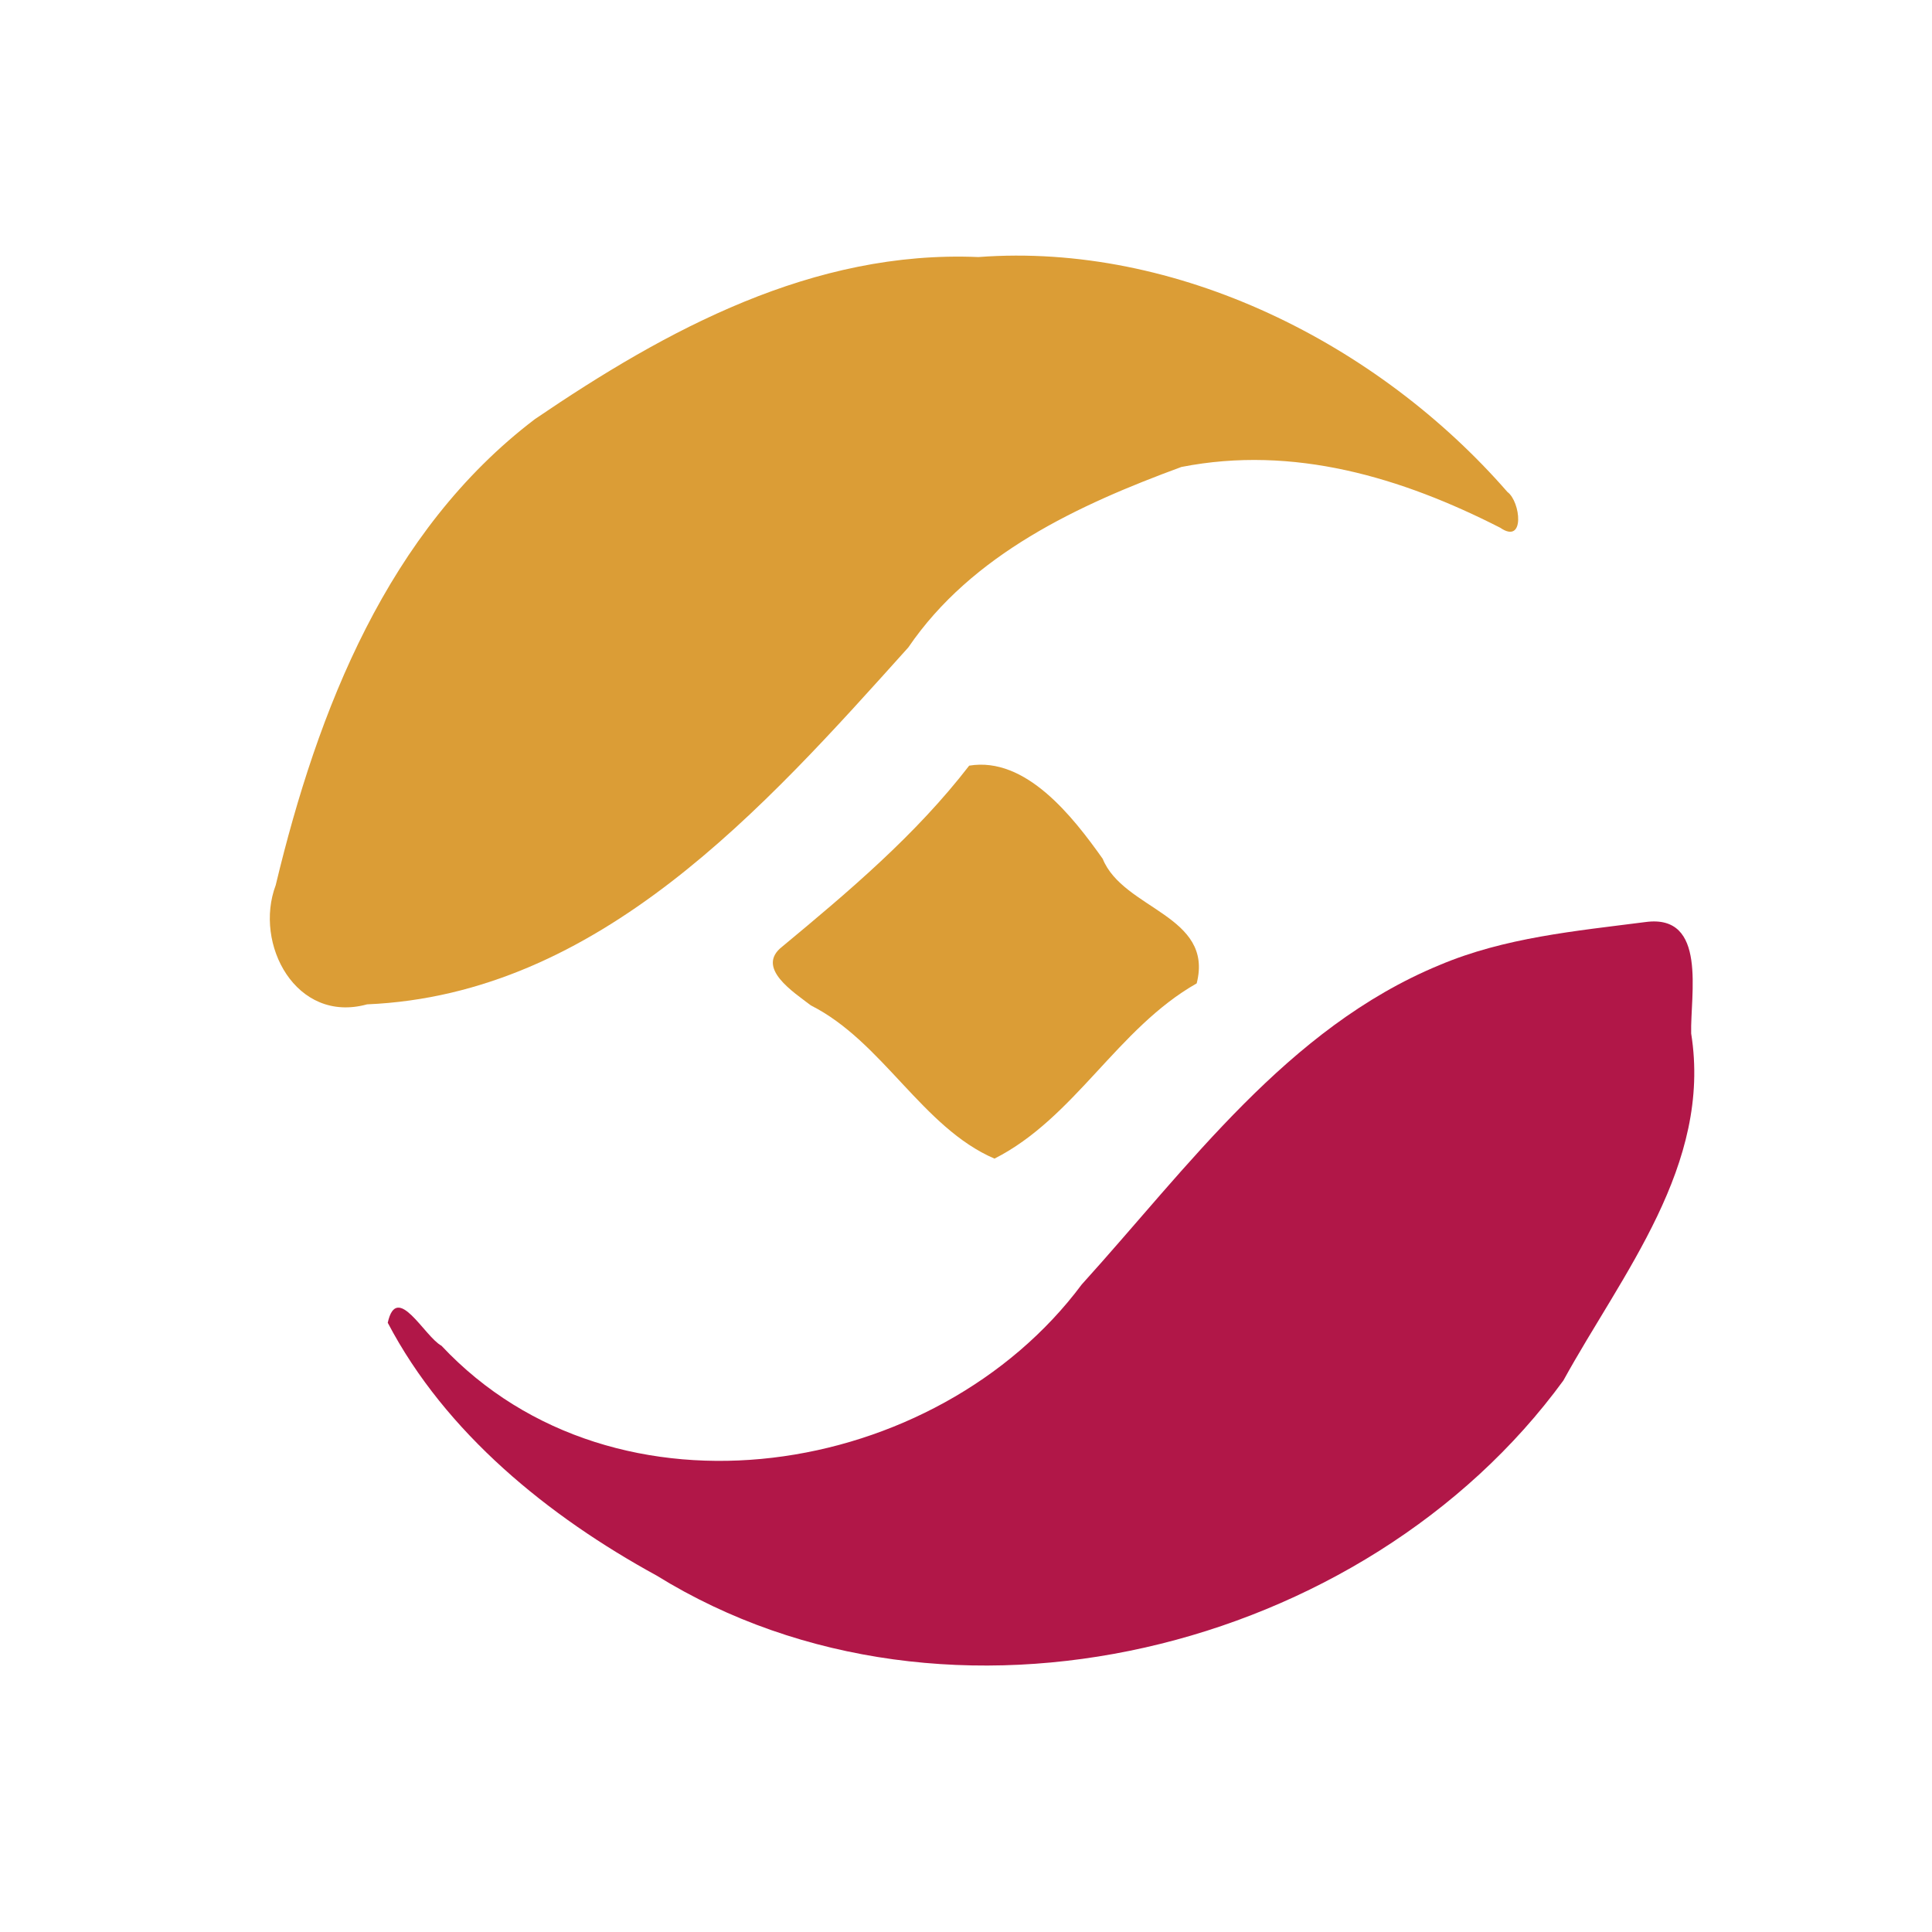
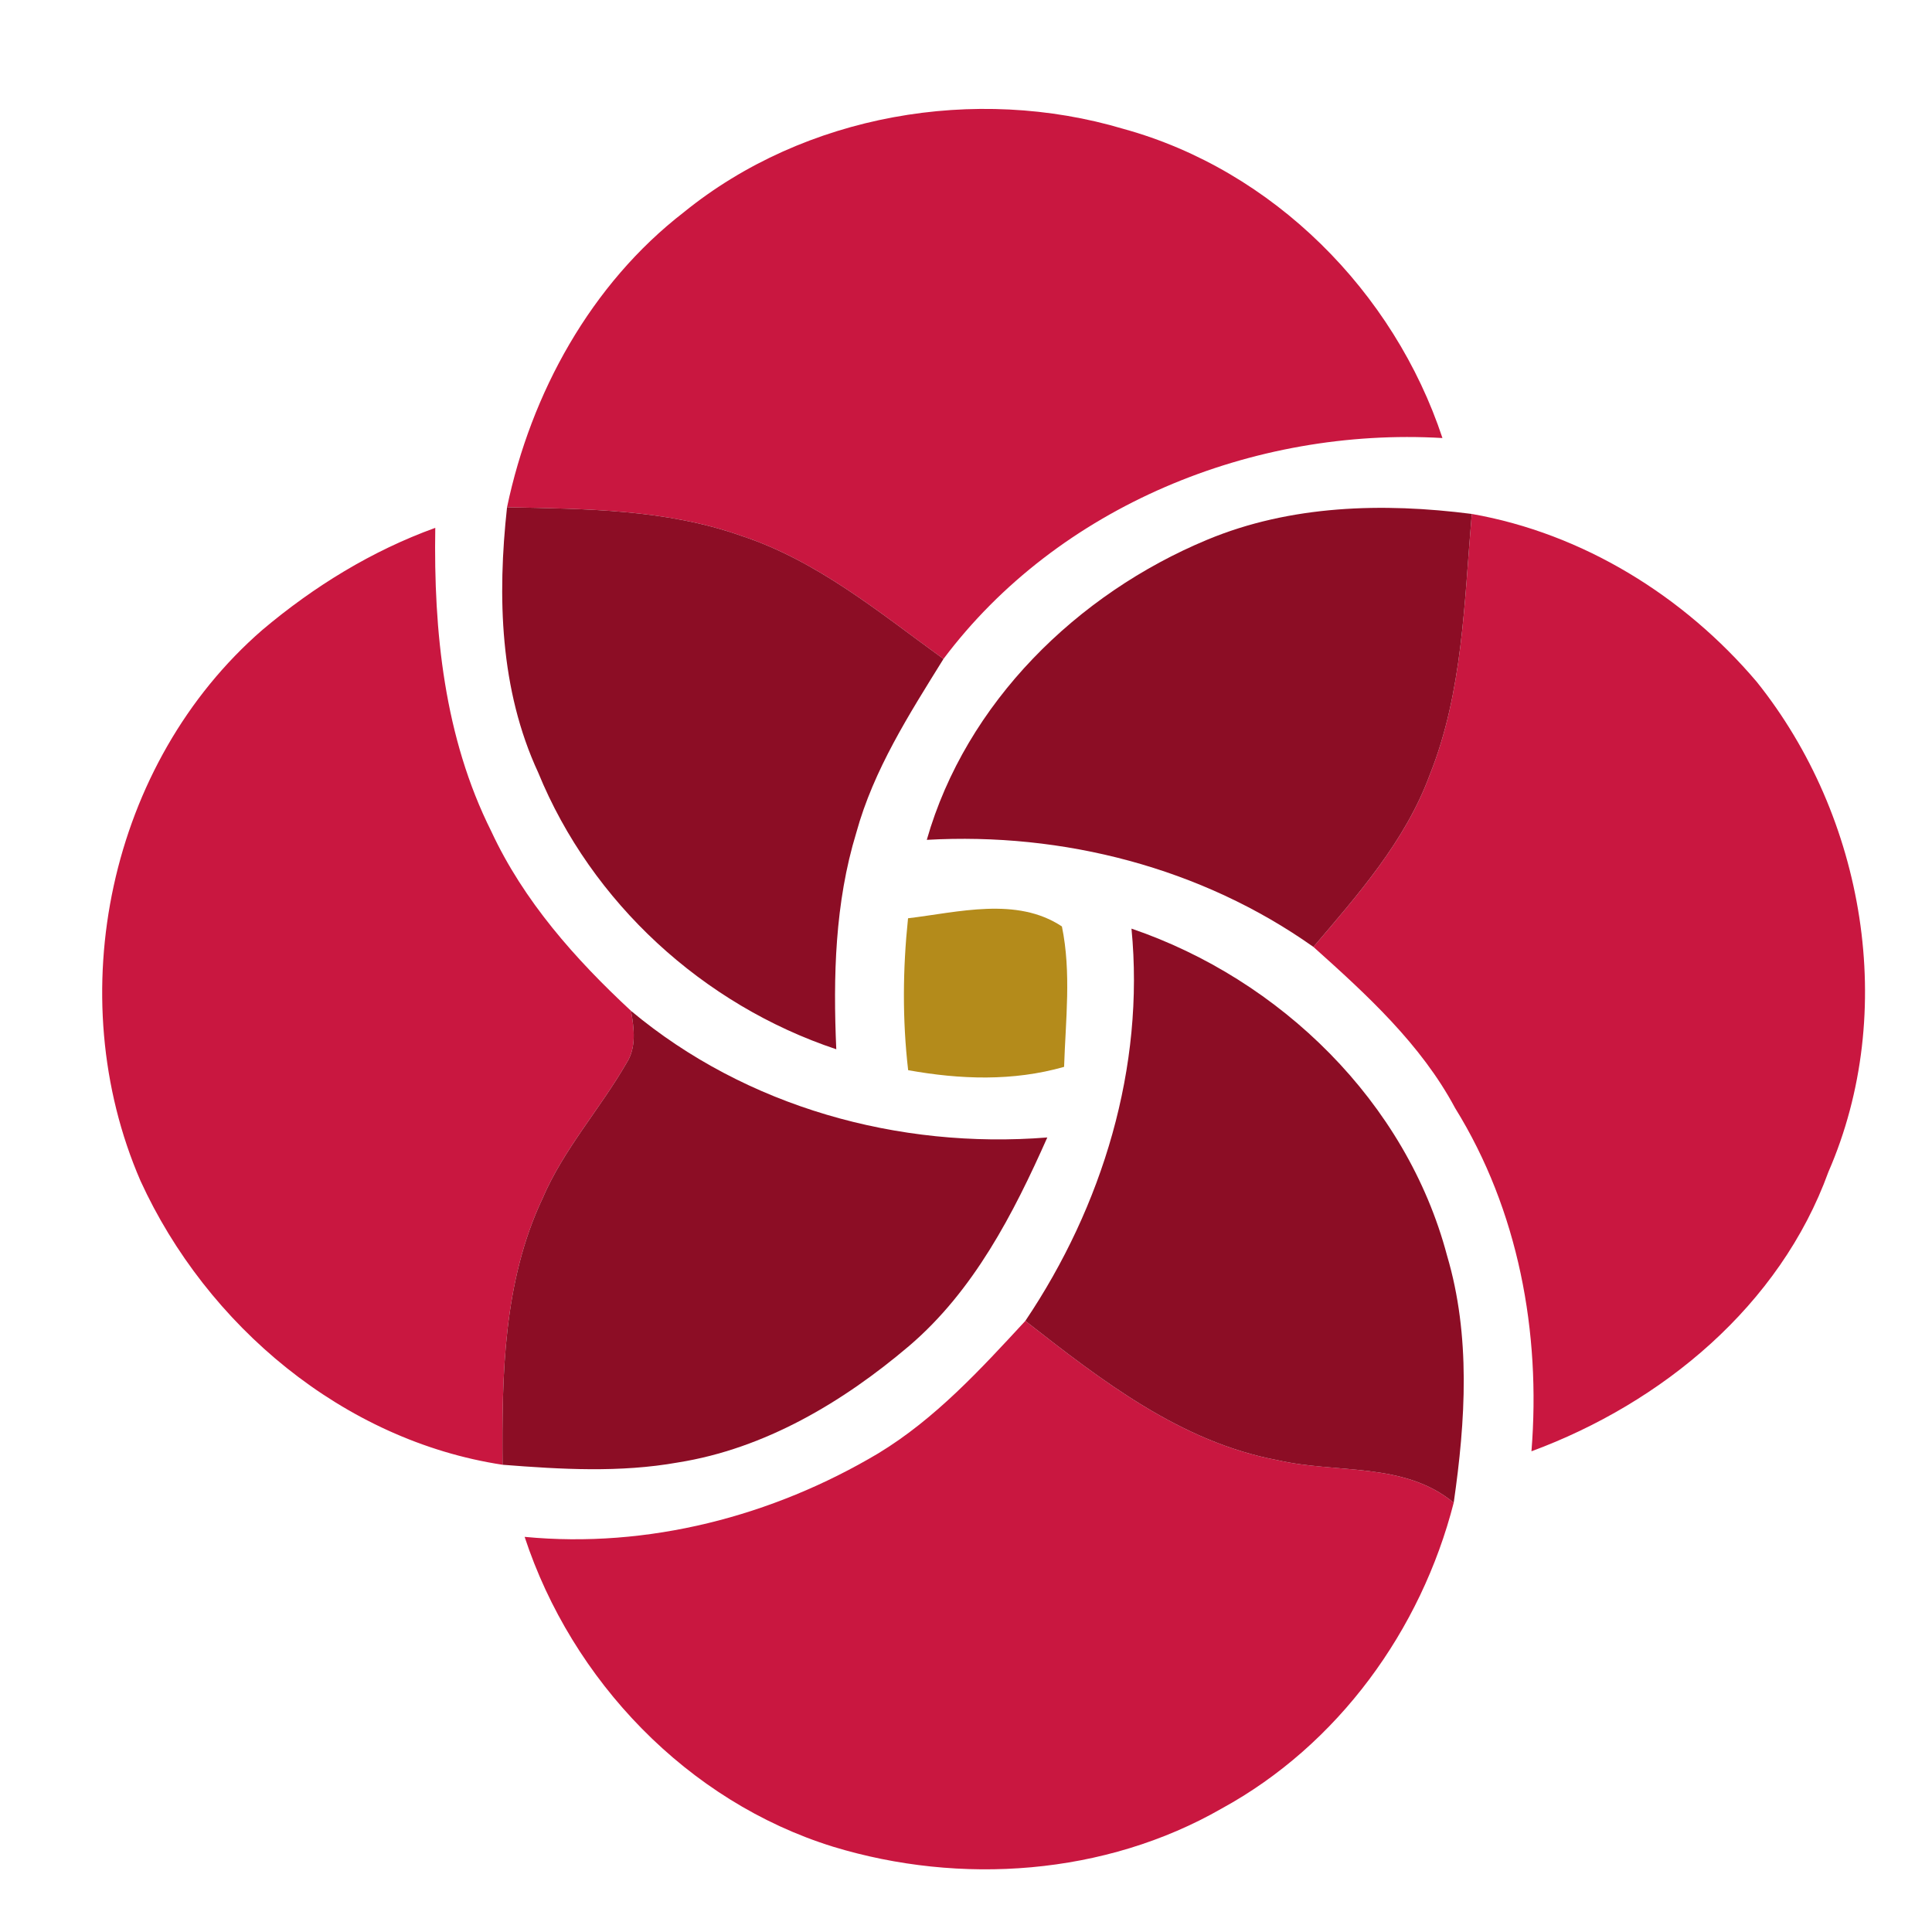
- <svg xmlns="http://www.w3.org/2000/svg" width="200pt" height="200pt" viewBox="0 0 200 200">
-   <g fill="#db9d36">
-     <path d="M101.28 26.61c20.55-1.54 41.4 8.97 54.77 24.32 1.36.99 1.85 5.49-.75 3.7-10.2-5.2-21.38-8.57-33-6.29-10.67 3.92-21.69 9.02-28.27 18.68C79.07 83.66 61.99 102.95 38 103.97c-7.36 2.03-11.75-6.25-9.46-12.33 4.36-18.19 11.6-36.67 26.83-48.25 13.67-9.3 28.8-17.51 45.91-16.78z" />
-     <path d="M100.33 79.26c5.86-.97 10.73 5.28 13.82 9.64 2.13 5.26 11.54 5.84 9.73 12.9-8.2 4.65-12.62 13.93-20.93 18.14-7.46-3.2-11.59-12.13-19.01-15.86-1.74-1.35-5.79-3.89-2.96-6.09 6.92-5.74 13.82-11.56 19.35-18.73z" />
-   </g>
-   <path fill="#b11748" d="M170.34 95.45c6.45-.87 4.62 7.56 4.73 11.54 2.17 13.62-7.14 24.84-13.23 35.92-20.52 28.12-63.68 38.86-93.87 20.19-11.15-6.1-21.84-14.73-27.83-26.17.94-4.26 3.79 1.42 5.56 2.38 18.03 19.23 51.27 13.8 66.28-6.34 11.03-12.18 21.31-26.56 37-33.05 6.79-2.88 14.14-3.54 21.36-4.47z" />
+ <svg xmlns="http://www.w3.org/2000/svg" width="224" height="224" viewBox="0 0 168 168">
+   <path d="M59.47 18.45c10.5-8.52 25.35-11.08 38.23-7.24 13.01 3.58 23.52 14.16 27.73 26.88C109 37.13 92.02 44 82.04 57.3c-5.55-4.02-10.97-8.54-17.59-10.71-6.53-2.31-13.52-2.34-20.36-2.48 2.08-9.92 7.29-19.41 15.38-25.66zm68.51 26.24c9.67 1.7 18.46 7.15 24.78 14.6 9.41 11.75 12.3 28.69 6.23 42.62-4.22 11.63-14.44 20.08-25.82 24.29.83-10.34-1.13-20.96-6.64-29.85-2.98-5.57-7.69-9.86-12.32-14.01 3.9-4.58 8-9.22 10.11-14.95 2.89-7.21 3-15.07 3.66-22.7zM22.82 54.77c4.47-3.77 9.52-6.88 15.03-8.87-.15 9.01.78 18.22 4.87 26.39 2.81 6.05 7.3 11.11 12.15 15.61.27 1.51.49 3.18-.39 4.54-2.31 4.01-5.48 7.5-7.31 11.79-3.4 7.2-3.53 15.33-3.47 23.14-13.82-2.1-25.73-12.11-31.48-24.68-7-16.13-2.75-36.34 10.6-47.92zm66.34 60.09c6.59 5.15 13.51 10.54 21.93 12.11 5.12 1.19 11 .12 15.32 3.7-2.84 11.09-10.06 21.06-20.17 26.59-10.14 5.82-22.73 6.7-33.81 3.32-12.65-3.93-22.7-14.44-26.81-26.94 10.71 1.03 21.56-1.79 30.75-7.26 4.95-3 8.9-7.31 12.79-11.52z" fill="#c91740" />
+   <path d="M44.09 44.11c6.84.14 13.83.17 20.36 2.48 6.62 2.17 12.04 6.69 17.59 10.71-2.97 4.79-6.07 9.62-7.58 15.11-1.86 6.09-2.02 12.52-1.74 18.83C61.14 87.38 51.43 78.5 46.8 67.18c-3.34-7.2-3.56-15.31-2.71-23.07zm60.87 2.83c7.26-3.03 15.31-3.24 23.02-2.25-.66 7.63-.77 15.49-3.66 22.7-2.11 5.73-6.21 10.37-10.11 14.95-9.73-6.89-21.77-9.98-33.62-9.31C84 61.1 93.67 51.64 104.96 46.94zm-6.57 33.81c12.94 4.41 23.9 15.07 27.44 28.43 2.07 6.98 1.61 14.37.58 21.49-4.32-3.58-10.2-2.51-15.32-3.7-8.42-1.57-15.34-6.96-21.93-12.11 6.71-9.97 10.4-22.06 9.23-34.11zM54.48 92.44c.88-1.36.66-3.03.39-4.54 10.02 8.37 23.27 12.04 36.2 11.01-2.95 6.64-6.4 13.34-12.03 18.14-5.75 4.88-12.53 8.92-20.08 10.12-5.04.9-10.18.6-15.26.2-.06-7.81.07-15.94 3.47-23.14 1.83-4.29 5-7.78 7.31-11.79z" fill="#8c0d25" />
+   <path fill="#b48b1b" d="M78.96 79.85c4.36-.52 9.45-1.9 13.38.71.83 4.02.32 8.15.19 12.21-4.44 1.27-9.05 1.1-13.56.29-.51-4.39-.47-8.82-.01-13.21z" />
</svg>
